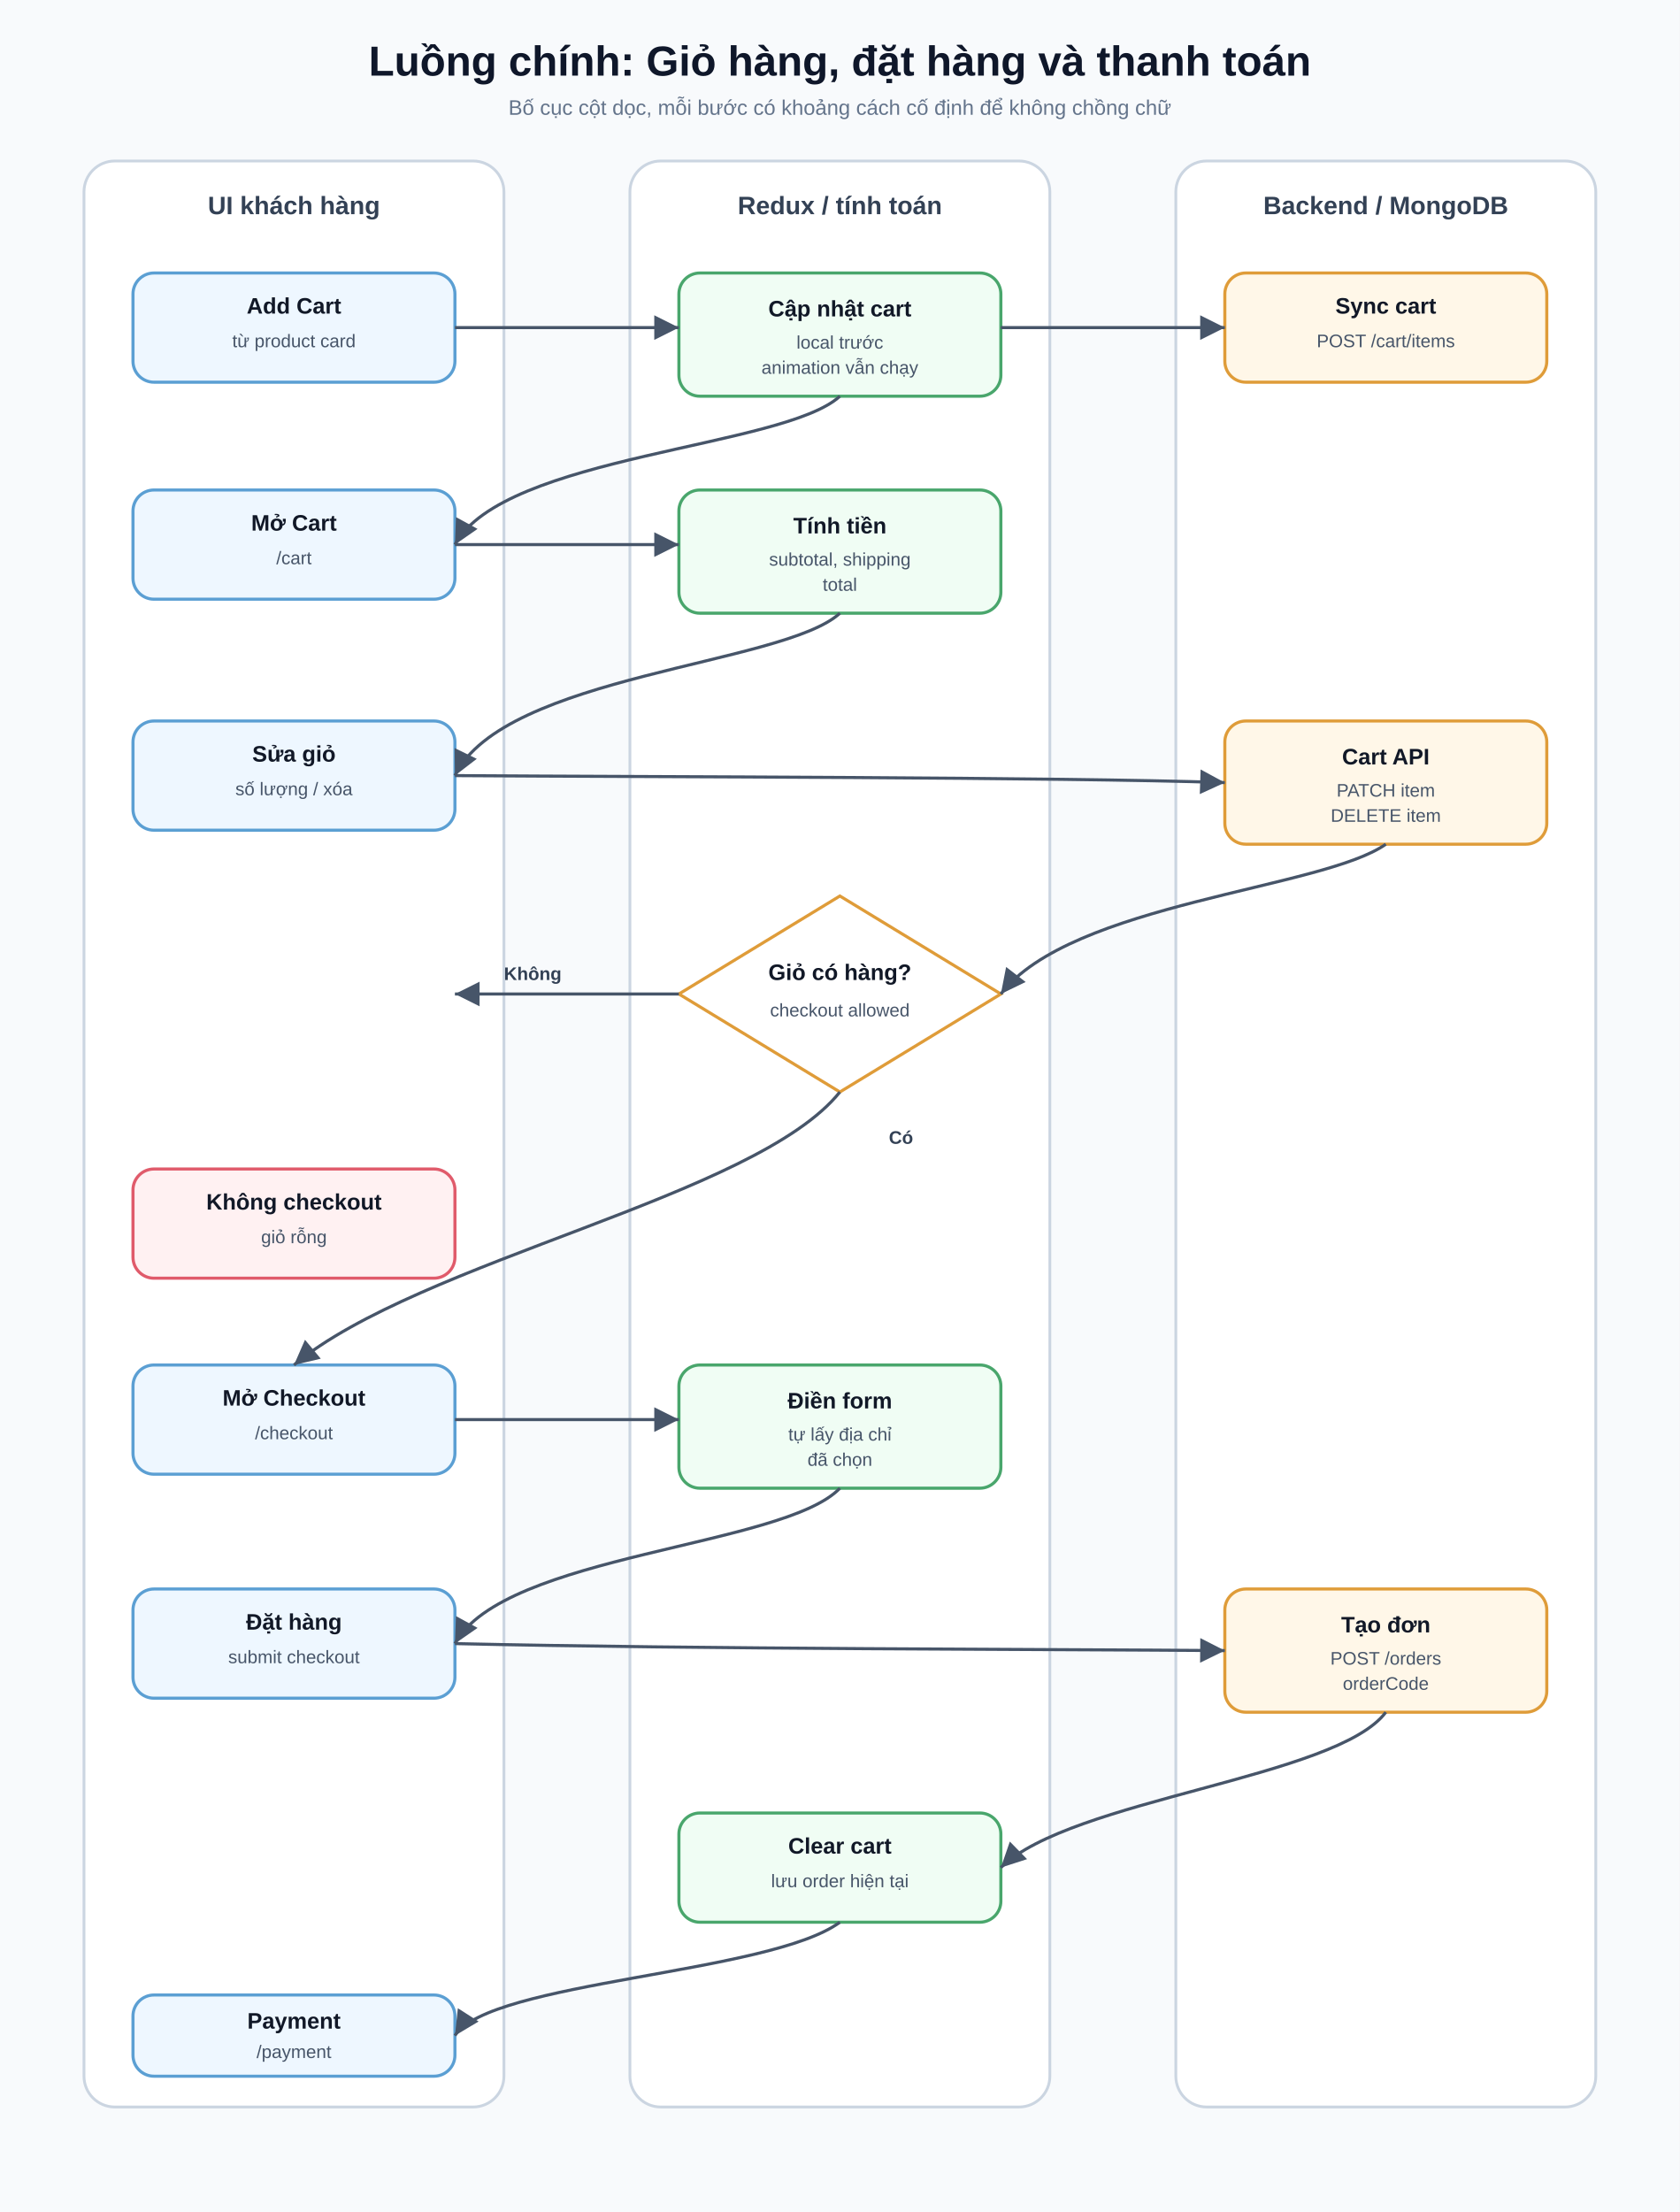
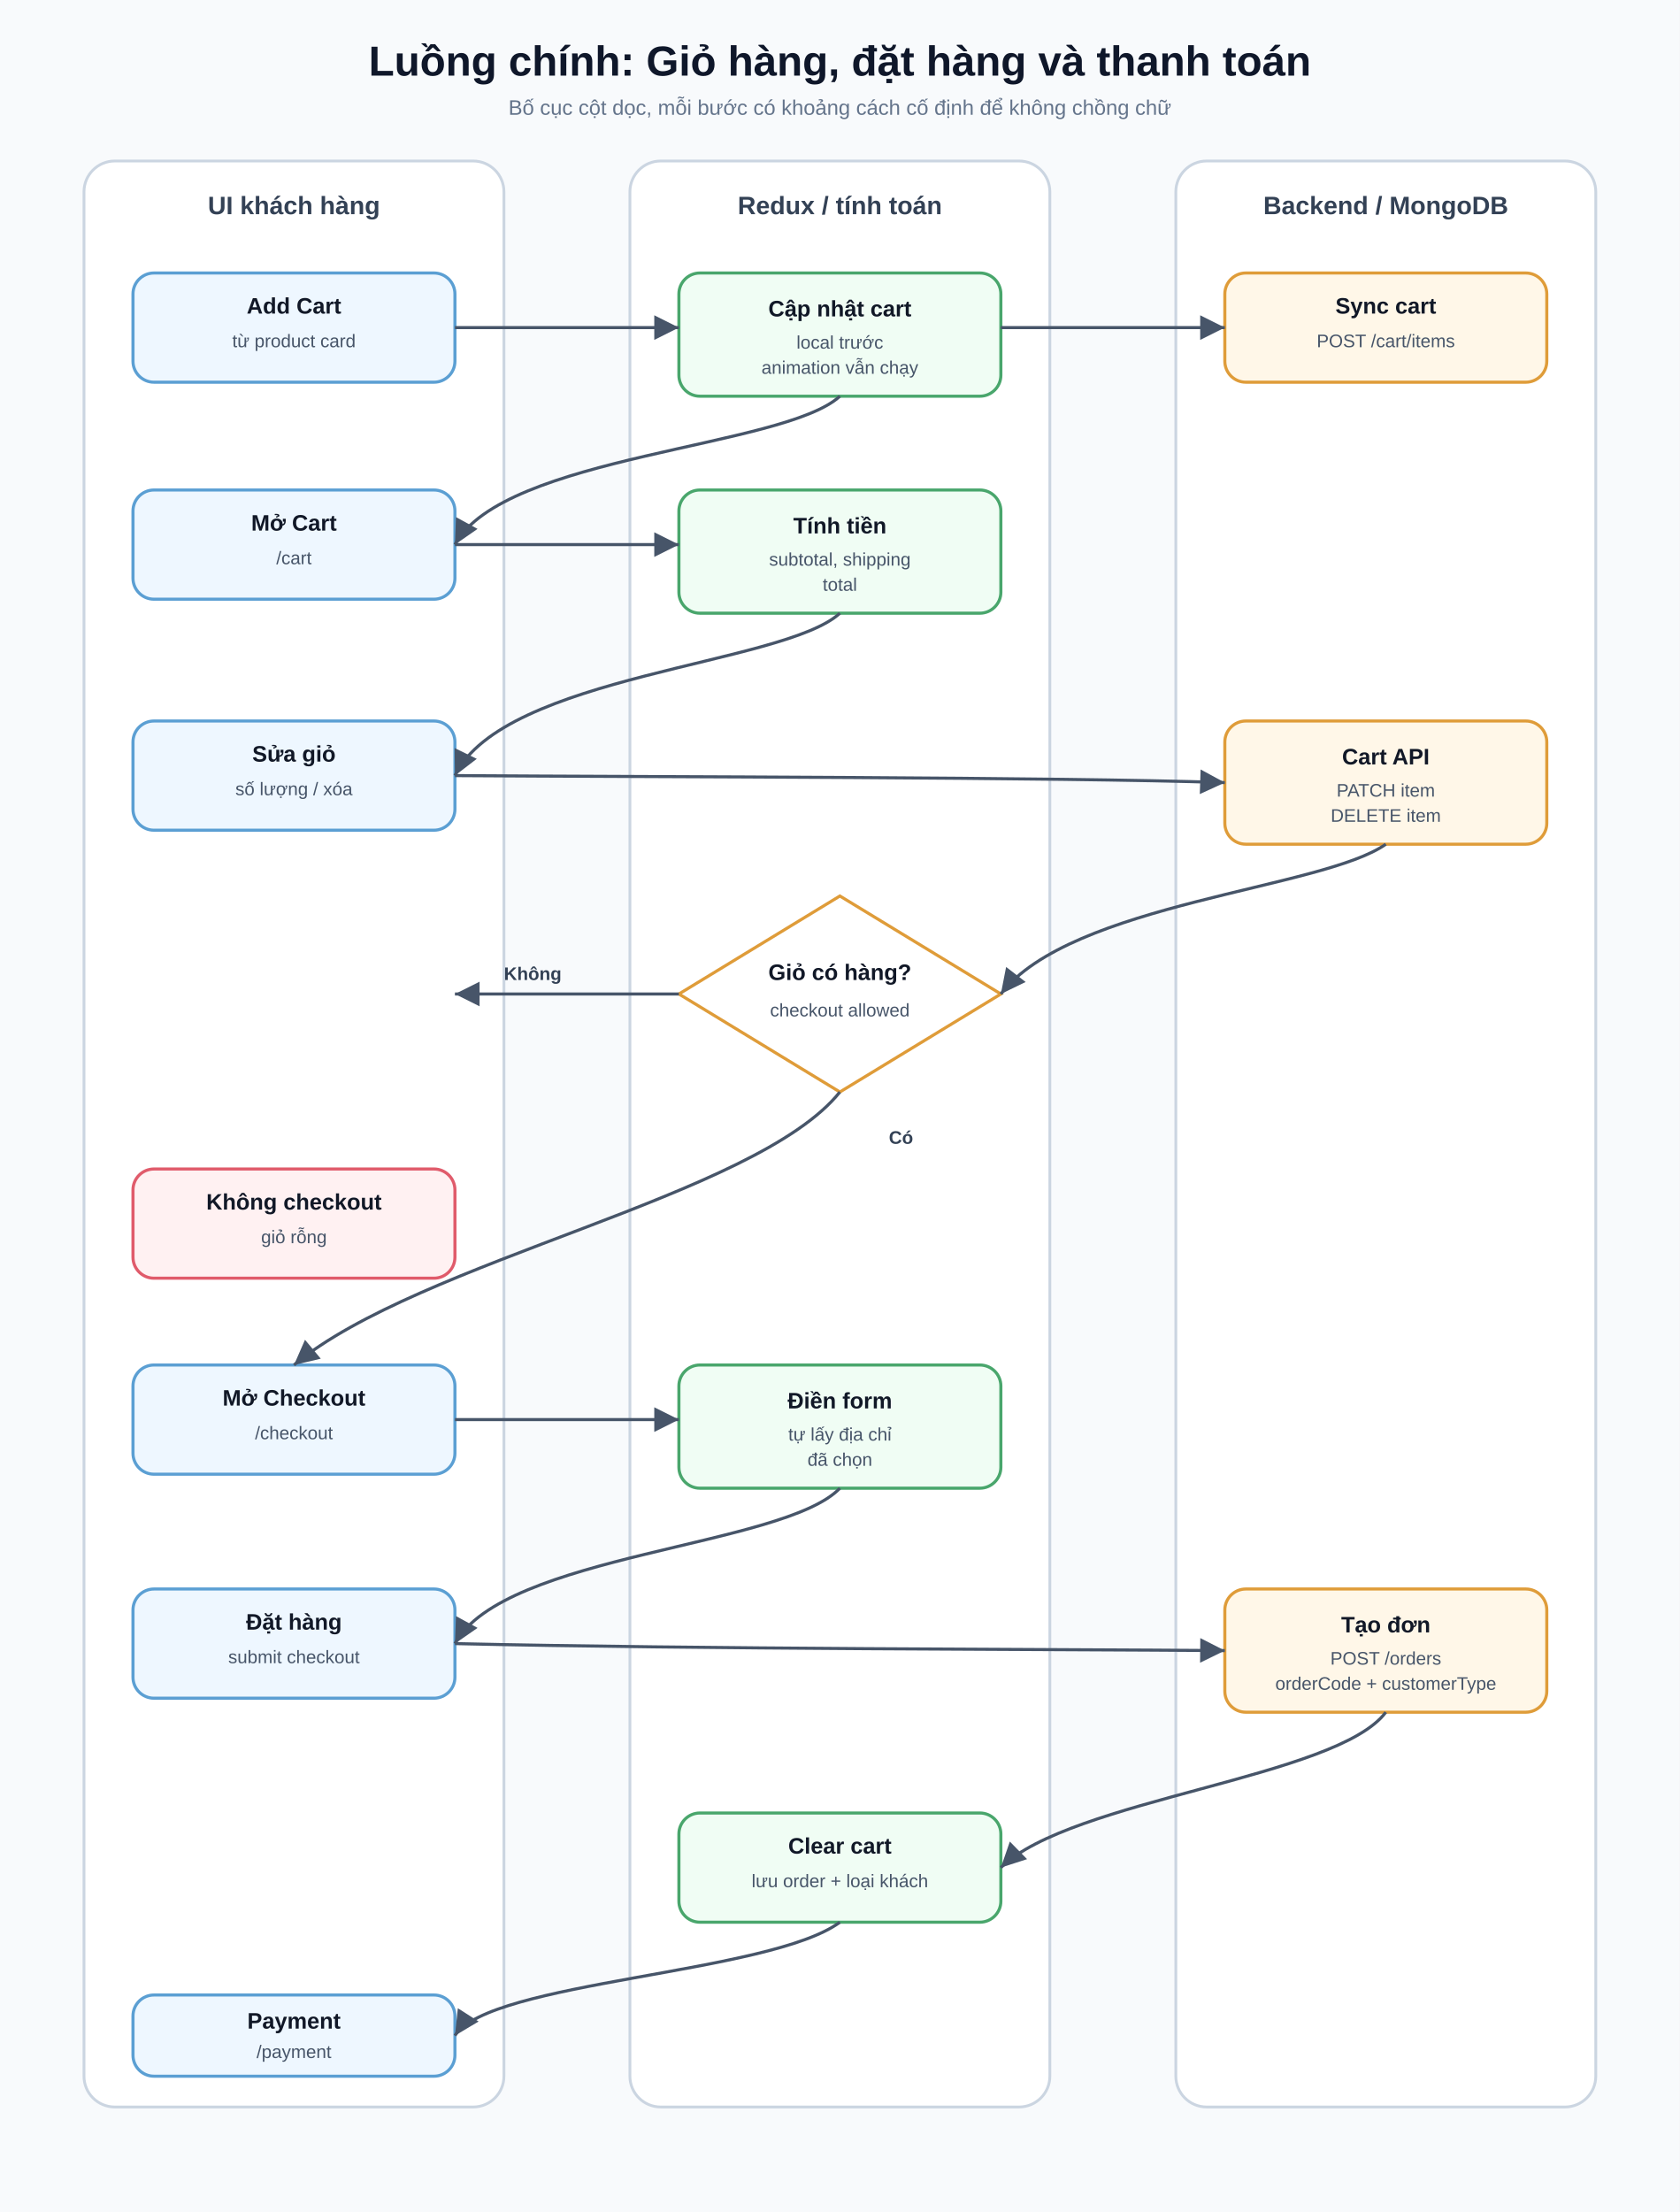
<svg xmlns="http://www.w3.org/2000/svg" width="1200" height="1580" viewBox="0 0 1200 1580" role="img" aria-labelledby="title desc">
  <defs>
    <marker id="arrow" markerWidth="12" markerHeight="12" refX="10" refY="6" orient="auto">
      <path d="M2 2 L10 6 L2 10 Z" fill="#475569" />
    </marker>
    <style>
      .bg { fill: #f8fafc; }
      .title { fill: #0f172a; font: 800 30px Arial, sans-serif; text-anchor: middle; }
      .subtitle { fill: #64748b; font: 15px Arial, sans-serif; text-anchor: middle; }
      .col { fill: #ffffff; stroke: #cbd5e1; stroke-width: 2; }
      .col-title { fill: #334155; font: 800 18px Arial, sans-serif; text-anchor: middle; }
      .ui { fill: #eef7ff; stroke: #5b9fd3; stroke-width: 2.2; }
      .client { fill: #f0fdf4; stroke: #49a66c; stroke-width: 2.2; }
      .server { fill: #fff7e8; stroke: #df9c39; stroke-width: 2.2; }
      .error { fill: #fff1f2; stroke: #e05b6b; stroke-width: 2.2; }
      .decision { fill: #ffffff; stroke: #df9c39; stroke-width: 2.2; }
      .text { fill: #111827; font: 700 16px Arial, sans-serif; text-anchor: middle; }
      .meta { fill: #475569; font: 13px Arial, sans-serif; text-anchor: middle; }
      .line { stroke: #475569; stroke-width: 2.2; fill: none; marker-end: url(#arrow); }
      .dash { stroke: #94a3b8; stroke-width: 2; fill: none; stroke-dasharray: 7 7; marker-end: url(#arrow); }
      .label { fill: #334155; font: 700 13px Arial, sans-serif; }
    </style>
  </defs>
  <rect class="bg" width="1200" height="1580" />
  <text class="title" x="600" y="54">Luồng chính: Giỏ hàng, đặt hàng và thanh toán</text>
  <text class="subtitle" x="600" y="82">Bố cục cột dọc, mỗi bước có khoảng cách cố định để không chồng chữ</text>
  <rect class="col" x="60" y="115" width="300" height="1390" rx="22" />
  <rect class="col" x="450" y="115" width="300" height="1390" rx="22" />
  <rect class="col" x="840" y="115" width="300" height="1390" rx="22" />
  <text class="col-title" x="210" y="153">UI khách hàng</text>
  <text class="col-title" x="600" y="153">Redux / tính toán</text>
  <text class="col-title" x="990" y="153">Backend / MongoDB</text>
  <rect class="ui" x="95" y="195" width="230" height="78" rx="15" />
  <text class="text" x="210" y="224">Add Cart</text>
  <text class="meta" x="210" y="248">từ product card</text>
  <rect class="client" x="485" y="195" width="230" height="88" rx="15" />
  <text class="text" x="600" y="226">Cập nhật cart</text>
  <text class="meta" x="600" y="249">local trước</text>
  <text class="meta" x="600" y="267">animation vẫn chạy</text>
  <rect class="server" x="875" y="195" width="230" height="78" rx="15" />
  <text class="text" x="990" y="224">Sync cart</text>
  <text class="meta" x="990" y="248">POST /cart/items</text>
  <rect class="ui" x="95" y="350" width="230" height="78" rx="15" />
  <text class="text" x="210" y="379">Mở Cart</text>
  <text class="meta" x="210" y="403">/cart</text>
  <rect class="client" x="485" y="350" width="230" height="88" rx="15" />
  <text class="text" x="600" y="381">Tính tiền</text>
  <text class="meta" x="600" y="404">subtotal, shipping</text>
  <text class="meta" x="600" y="422">total</text>
  <rect class="ui" x="95" y="515" width="230" height="78" rx="15" />
  <text class="text" x="210" y="544">Sửa giỏ</text>
  <text class="meta" x="210" y="568">số lượng / xóa</text>
  <rect class="server" x="875" y="515" width="230" height="88" rx="15" />
  <text class="text" x="990" y="546">Cart API</text>
  <text class="meta" x="990" y="569">PATCH item</text>
  <text class="meta" x="990" y="587">DELETE item</text>
  <polygon class="decision" points="600,640 715,710 600,780 485,710" />
  <text class="text" x="600" y="700">Giỏ có hàng?</text>
  <text class="meta" x="600" y="726">checkout allowed</text>
  <rect class="error" x="95" y="835" width="230" height="78" rx="15" />
  <text class="text" x="210" y="864">Không checkout</text>
  <text class="meta" x="210" y="888">giỏ rỗng</text>
  <rect class="ui" x="95" y="975" width="230" height="78" rx="15" />
  <text class="text" x="210" y="1004">Mở Checkout</text>
  <text class="meta" x="210" y="1028">/checkout</text>
  <rect class="client" x="485" y="975" width="230" height="88" rx="15" />
  <text class="text" x="600" y="1006">Điền form</text>
  <text class="meta" x="600" y="1029">tự lấy địa chỉ</text>
  <text class="meta" x="600" y="1047">đã chọn</text>
  <rect class="ui" x="95" y="1135" width="230" height="78" rx="15" />
  <text class="text" x="210" y="1164">Đặt hàng</text>
  <text class="meta" x="210" y="1188">submit checkout</text>
  <rect class="server" x="875" y="1135" width="230" height="88" rx="15" />
  <text class="text" x="990" y="1166">Tạo đơn</text>
  <text class="meta" x="990" y="1189">POST /orders</text>
-   <text class="meta" x="990" y="1207">orderCode</text>
+   <text class="meta" x="990" y="1207">orderCode + customerType</text>
  <rect class="client" x="485" y="1295" width="230" height="78" rx="15" />
  <text class="text" x="600" y="1324">Clear cart</text>
-   <text class="meta" x="600" y="1348">lưu order hiện tại</text>
+   <text class="meta" x="600" y="1348">lưu order + loại khách</text>
  <rect class="ui" x="95" y="1425" width="230" height="58" rx="15" />
  <text class="text" x="210" y="1449">Payment</text>
  <text class="meta" x="210" y="1470">/payment</text>
  <path class="line" d="M325 234H485" />
  <path class="line" d="M715 234H875" />
  <path class="line" d="M600 283C560 320 360 325 325 389" />
  <path class="line" d="M325 389H485" />
  <path class="line" d="M600 438C560 475 360 482 325 554" />
  <path class="line" d="M325 554C470 555 755 555 875 559" />
  <path class="line" d="M990 603C945 635 765 645 715 710" />
  <path class="line" d="M485 710H325" />
  <path class="line" d="M600 780C540 855 300 900 210 975" />
  <path class="line" d="M325 1014H485" />
  <path class="line" d="M600 1063C560 1105 360 1110 325 1174" />
  <path class="line" d="M325 1174C500 1178 750 1178 875 1179" />
  <path class="line" d="M990 1223C955 1270 765 1285 715 1334" />
  <path class="line" d="M600 1373C550 1410 350 1415 325 1454" />
  <text class="label" x="360" y="700">Không</text>
  <text class="label" x="635" y="817">Có</text>
</svg>
